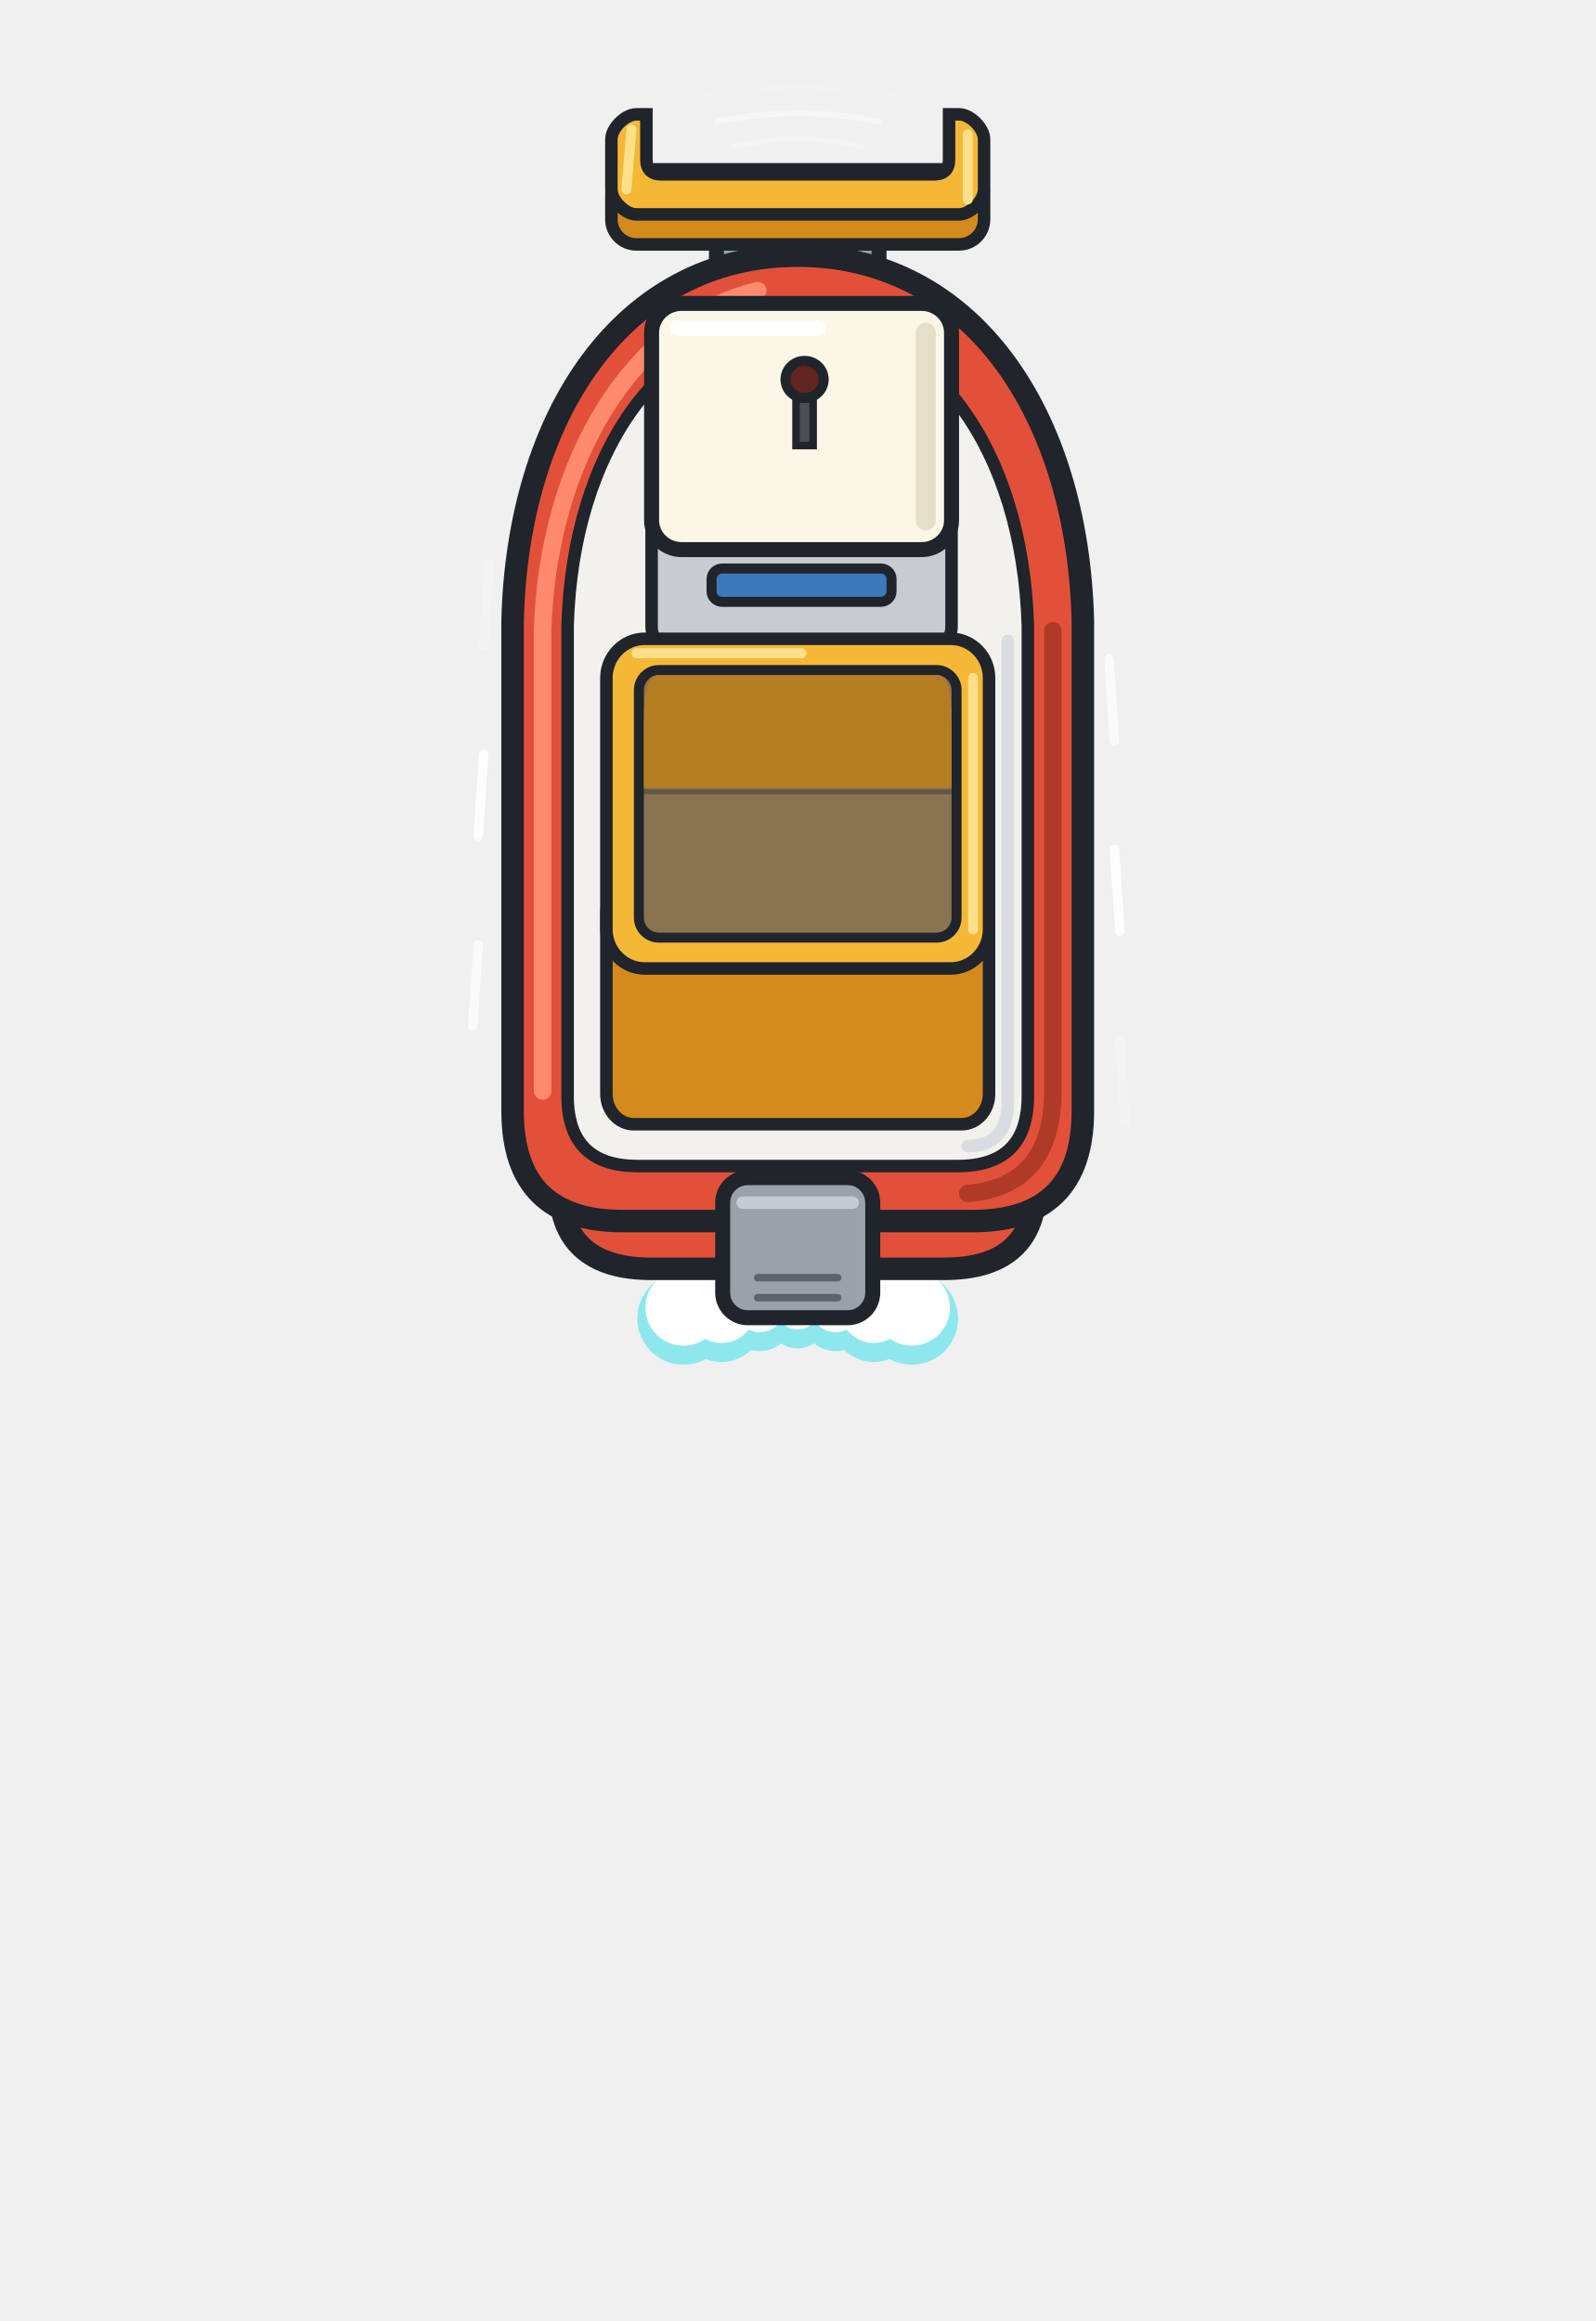
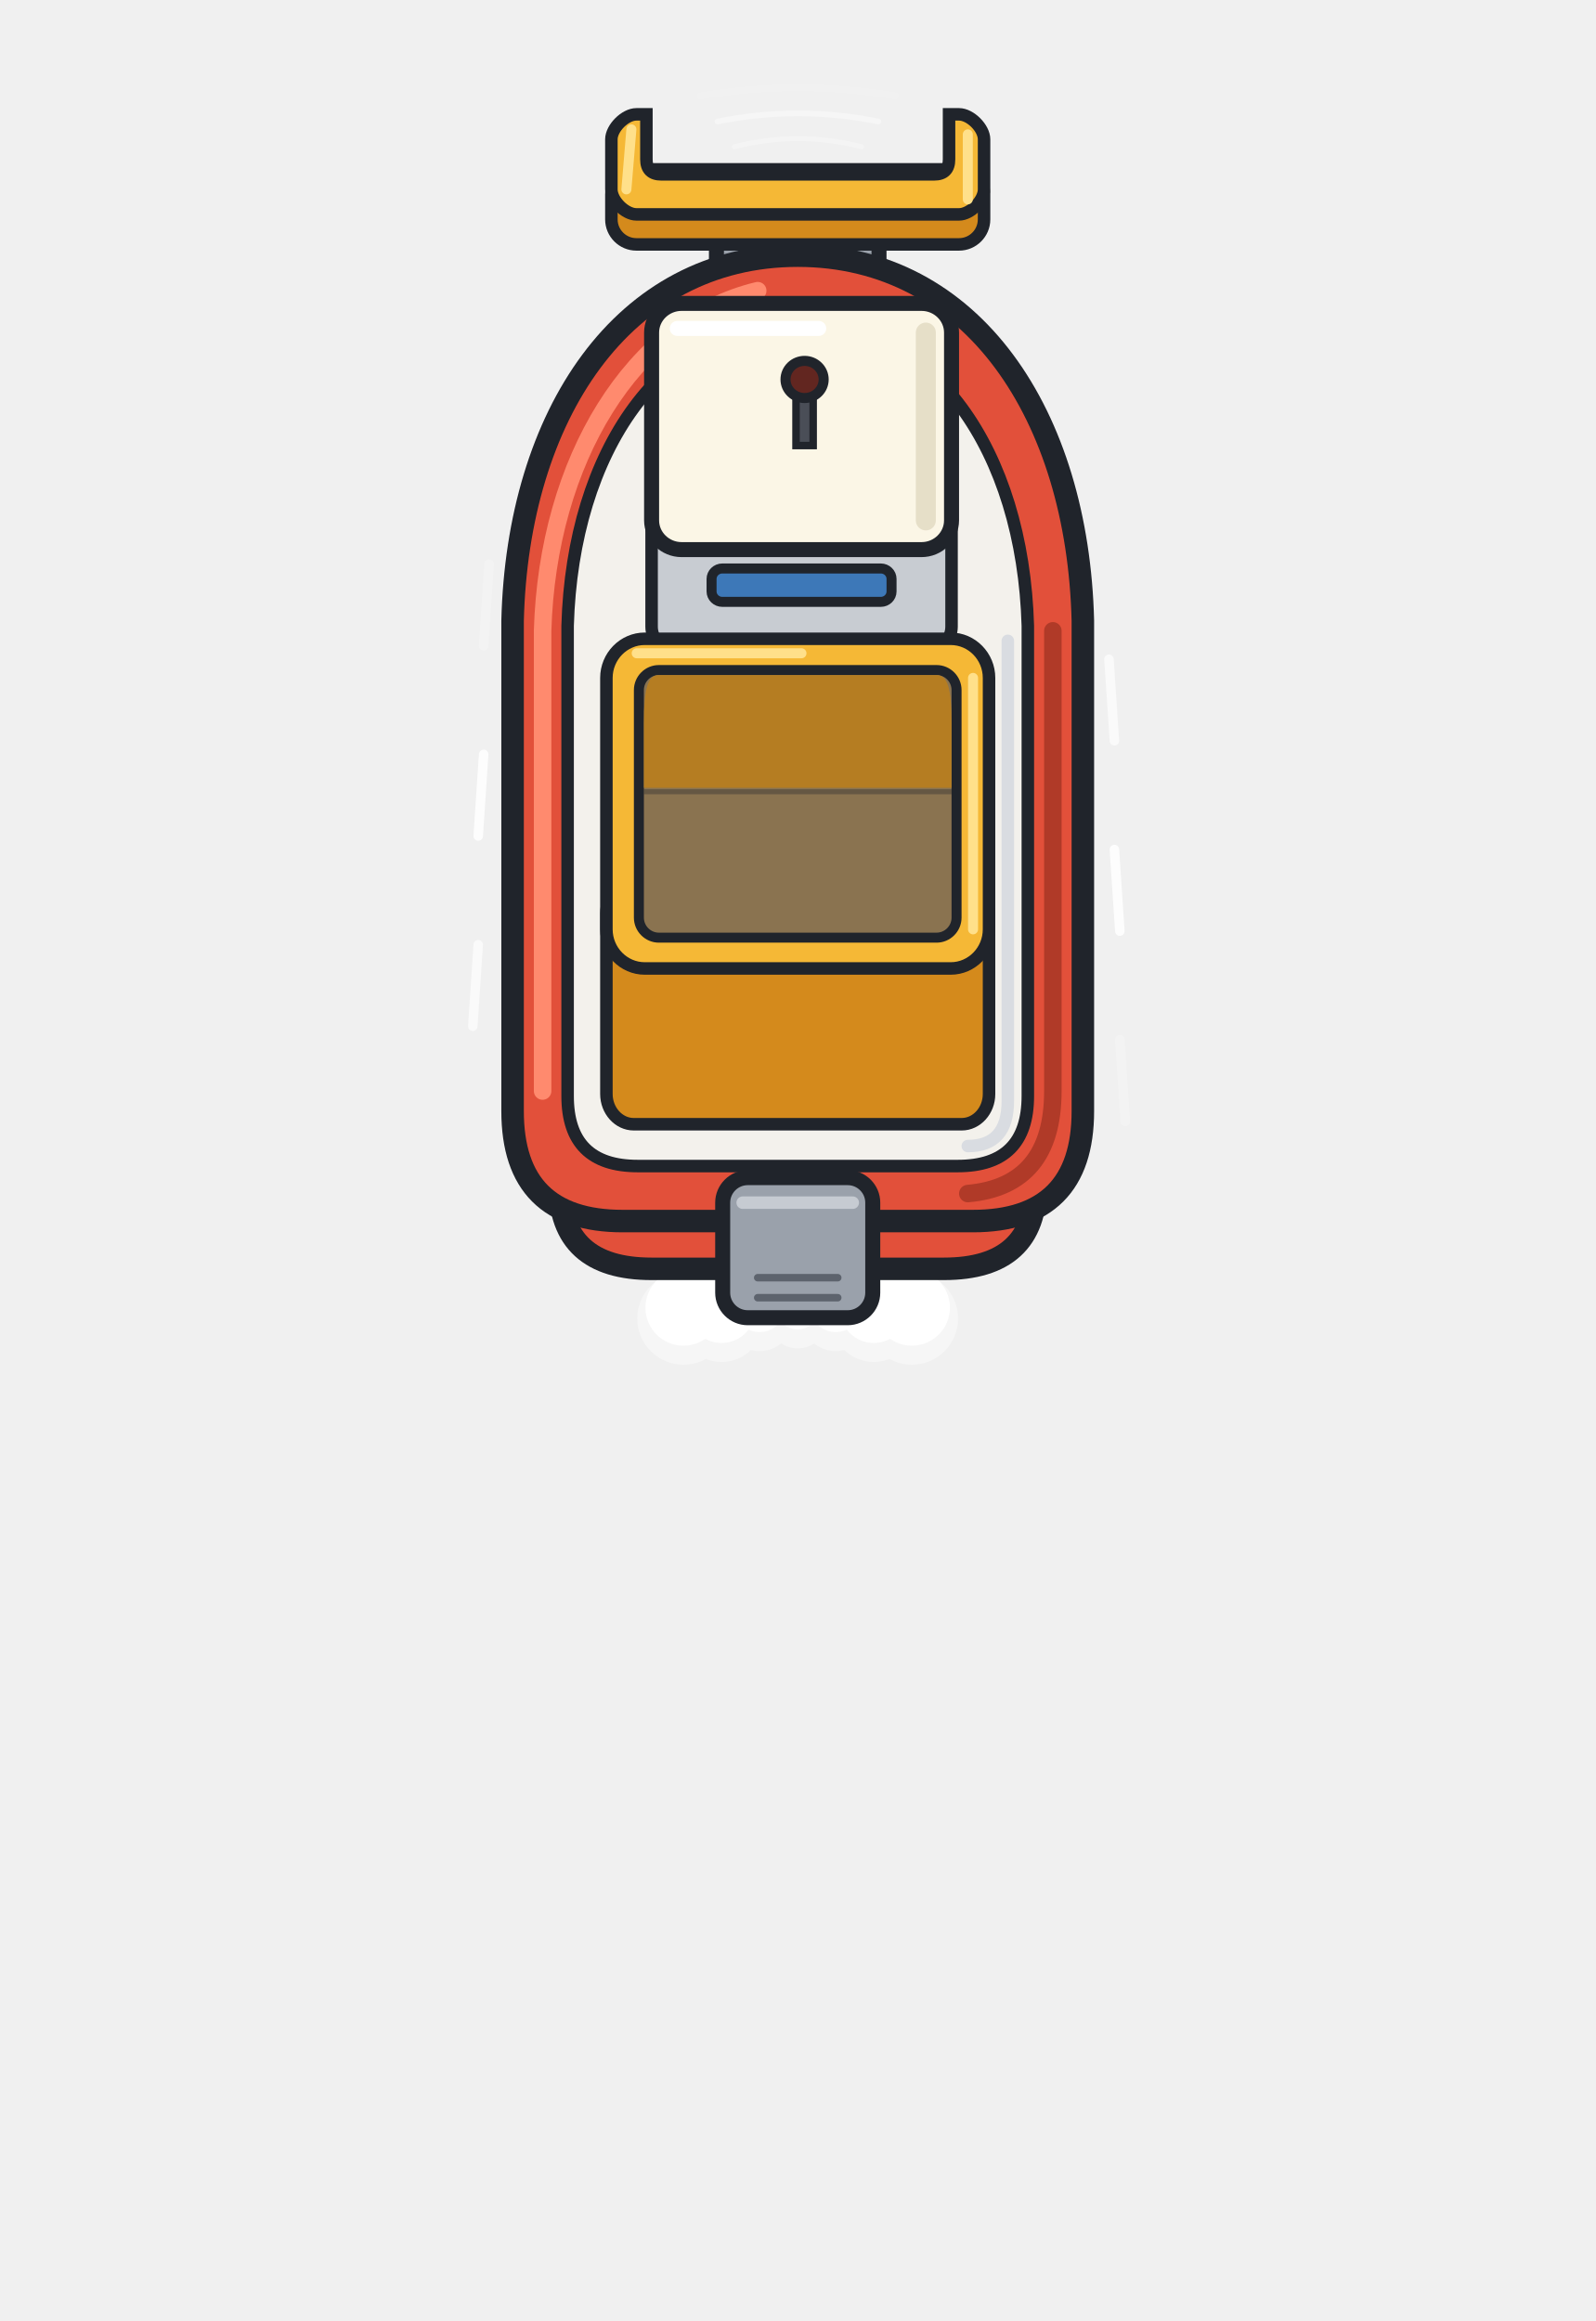
<svg xmlns="http://www.w3.org/2000/svg" viewBox="0 0 586.828 853.758">
  <defs>
    <style>
      .cls-1{fill:#e2503a;stroke:#20242b;stroke-width:8.28;stroke-miterlimit:10}
      .cls-2{fill:none;stroke:#ff8a6e;stroke-width:6.44;stroke-linecap:round}
      .cls-3{fill:none;stroke:#b03a28;stroke-width:6.44;stroke-linecap:round}
      .cls-4{fill:#f3f1ec;stroke:#20242b;stroke-width:4.60;stroke-miterlimit:10}
      .cls-5{fill:none;stroke:#d9dce1;stroke-width:4.60;stroke-linecap:round}
      .cls-6{fill:#9aa1ab;stroke:#20242b;stroke-width:5.52;stroke-miterlimit:10}
      .cls-7{fill:none;stroke:#c6cbd2;stroke-width:4.60;stroke-linecap:round}
      .cls-8{fill:none;stroke:#5d636d;stroke-width:2.76;stroke-linecap:round}
      .cls-9{fill:#c8ccd2;stroke:#20242b;stroke-width:4.60;stroke-miterlimit:10}
      .cls-10{fill:#3d78b8;stroke:#20242b;stroke-width:3.68;stroke-miterlimit:10}
      .cls-11{fill:#fbf6e6;stroke:#20242b;stroke-width:5.52;stroke-miterlimit:10}
      .cls-12{fill:none;stroke:#ffffff;stroke-width:5.52;stroke-linecap:round}
      .cls-13{fill:none;stroke:#e6dfc8;stroke-width:7.36;stroke-linecap:round}
      .cls-14{fill:#4a4e57;stroke:#20242b;stroke-width:2.76;stroke-miterlimit:10}
      .cls-15{fill:#ffb02e;stroke:#20242b;stroke-width:3.68;stroke-miterlimit:10}
      .cls-16{fill:#d48a1c;stroke:#20242b;stroke-width:4.60;stroke-miterlimit:10}
      .cls-17{fill:#f5b836;stroke:#20242b;stroke-width:4.60;stroke-miterlimit:10}
      .cls-18{fill:none;stroke:#ffe08a;stroke-width:3.68;stroke-linecap:round}
      .cls-19{fill:#8a7350;stroke:#20242b;stroke-width:3.68;stroke-miterlimit:10}
      .cls-20{fill:#b57d22}
      .cls-21{fill:none;stroke:#20242b;stroke-opacity:0.35;stroke-width:1.84}
    </style>
  </defs>
  <g id="Asset_15" data-name="Asset 15">
    <g>
      <g id="coletor">
        <g>
          <path d="M257.6 35.3 Q293.5 29.3 329.4 35.3" fill="none" stroke="#ffffff" stroke-opacity="0.10" stroke-width="2.4" stroke-linecap="round" />
          <path d="M263.9 44.7 Q293.5 38.7 323.1 44.7" fill="none" stroke="#ffffff" stroke-opacity="0.39" stroke-width="2.1" stroke-linecap="round" />
          <path d="M270.1 54.0 Q293.5 48.0 316.9 54.0" fill="none" stroke="#ffffff" stroke-opacity="0.28" stroke-width="1.8" stroke-linecap="round" />
          <path d="M179.9 207.5 L177.9 237.5" fill="none" stroke="#ffffff" stroke-opacity="0.23" stroke-width="3.5" stroke-linecap="round" />
          <path d="M177.9 277.5 L175.9 307.5" fill="none" stroke="#ffffff" stroke-opacity="0.87" stroke-width="3.5" stroke-linecap="round" />
          <path d="M175.9 347.5 L173.9 377.5" fill="none" stroke="#ffffff" stroke-opacity="0.64" stroke-width="3.5" stroke-linecap="round" />
          <path d="M407.9 242.5 L409.9 272.5" fill="none" stroke="#ffffff" stroke-opacity="0.64" stroke-width="3.5" stroke-linecap="round" />
          <path d="M409.9 312.5 L411.9 342.5" fill="none" stroke="#ffffff" stroke-opacity="0.87" stroke-width="3.5" stroke-linecap="round" />
          <path d="M411.9 382.5 L413.9 412.5" fill="none" stroke="#ffffff" stroke-opacity="0.23" stroke-width="3.5" stroke-linecap="round" />
-           <circle cx="251.4" cy="485.0" r="17.0" fill="#8fe7ee" />
-           <circle cx="265.4" cy="485.5" r="15.5" fill="#8fe7ee" />
-           <circle cx="279.4" cy="484.5" r="12.5" fill="#8fe7ee" />
-           <circle cx="293.4" cy="485.0" r="11.0" fill="#8fe7ee" />
-           <circle cx="307.4" cy="484.5" r="12.5" fill="#8fe7ee" />
-           <circle cx="321.4" cy="485.5" r="15.5" fill="#8fe7ee" />
-           <circle cx="335.4" cy="485.0" r="17.0" fill="#8fe7ee" />
+           <path d="M234.4 485.0 a17.0 17.0 0 1 0 34.0 0 a17.0 17.0 0 1 0 -34.0 0 Z M249.9 485.5 a15.5 15.5 0 1 0 31.0 0 a15.5 15.5 0 1 0 -31.0 0 Z M266.9 484.5 a12.5 12.5 0 1 0 25.0 0 a12.5 12.5 0 1 0 -25.0 0 Z M282.4 485.0 a11.0 11.0 0 1 0 22.0 0 a11.0 11.0 0 1 0 -22.0 0 Z M294.9 484.5 a12.5 12.5 0 1 0 25.0 0 a12.5 12.5 0 1 0 -25.0 0 Z M305.9 485.5 a15.5 15.5 0 1 0 31.0 0 a15.5 15.5 0 1 0 -31.0 0 Z M318.4 485.0 a17.0 17.0 0 1 0 34.0 0 a17.0 17.0 0 1 0 -34.0 0 Z" fill="#ffffff" fill-opacity="0.40" />
          <circle cx="251.4" cy="481.0" r="14.0" fill="#ffffff" />
          <circle cx="265.4" cy="481.5" r="12.5" fill="#ffffff" />
          <circle cx="279.4" cy="480.5" r="9.5" fill="#ffffff" />
          <circle cx="293.4" cy="481.0" r="8.0" fill="#ffffff" />
          <circle cx="307.4" cy="480.5" r="9.5" fill="#ffffff" />
          <circle cx="321.4" cy="481.5" r="12.5" fill="#ffffff" />
          <circle cx="335.4" cy="481.0" r="14.0" fill="#ffffff" />
        </g>
        <path d="M267.20 77.02 L272.72 77.02 C274.74 77.02 276.40 78.68 276.40 80.70 L276.40 110.14 C276.40 112.16 274.74 113.82 272.72 113.82 L267.20 113.82 C265.18 113.82 263.52 112.16 263.52 110.14 L263.52 80.70 C263.52 78.68 265.18 77.02 267.20 77.02 Z" class="cls-6" />
        <path d="M314.12 77.02 L319.64 77.02 C321.66 77.02 323.32 78.68 323.32 80.70 L323.32 110.14 C323.32 112.16 321.66 113.82 319.64 113.82 L314.12 113.82 C312.10 113.82 310.44 112.16 310.44 110.14 L310.44 80.70 C310.44 78.68 312.10 77.02 314.12 77.02 Z" class="cls-6" />
        <path d="M234.08 62.30 L352.76 62.30 C357.82 62.30 361.96 66.44 361.96 71.50 L361.96 80.70 C361.96 85.76 357.82 89.90 352.76 89.90 L234.08 89.90 C229.02 89.90 224.88 85.76 224.88 80.70 L224.88 71.50 C224.88 66.44 229.02 62.30 234.08 62.30 Z" class="cls-16" />
        <path d="M234.08 42.06 L237.76 42.06 L237.76 58.62 Q237.76 64.14 243.28 64.14 L343.56 64.14 Q349.08 64.14 349.08 58.62 L349.08 42.06 L352.76 42.06 C356.90 42.06 361.96 47.12 361.96 51.26 L361.96 69.66 C361.96 73.80 356.90 78.86 352.76 78.86 L234.08 78.86 C229.94 78.86 224.88 73.80 224.88 69.66 L224.88 51.26 C224.88 47.12 229.94 42.06 234.08 42.06 Z" class="cls-17" />
        <path d="M230.40 69.66 L232.24 47.58" class="cls-18" />
        <path d="M355.98 49.42 L355.98 73.34" class="cls-18" />
      </g>
      <path d="M293.42 195.72 C347.20 195.72 379.47 240.66 381.01 298.23 L381.01 435.84 C381.01 456.44 369.74 466.73 347.20 466.73 L239.64 466.73 C217.10 466.73 205.83 456.44 205.83 435.84 L205.83 298.23 C207.37 240.66 239.64 195.72 293.42 195.72 Z" class="cls-1" />
      <path d="M293.42 94.04 C357.82 94.04 396.46 152.92 398.30 228.36 L398.30 408.68 C398.30 435.67 384.81 449.16 357.82 449.16 L229.02 449.16 C202.03 449.16 188.54 435.67 188.54 408.68 L188.54 228.36 C190.38 152.92 229.02 94.04 293.42 94.04 Z" class="cls-1" />
      <path d="M199.58 401.32 L199.58 232.04 C201.42 169.48 232.70 117.96 278.70 106.92" class="cls-2" />
      <path d="M387.26 232.04 L387.26 401.32 C387.26 424.63 376.83 437.20 355.98 439.04" class="cls-3" />
      <path d="M293.42 117.96 C343.10 117.96 376.22 165.80 378.06 230.20 L378.06 403.16 C378.06 420.33 369.47 428.92 352.30 428.92 L234.54 428.92 C217.37 428.92 208.78 420.33 208.78 403.16 L208.78 230.20 C210.62 165.80 243.74 117.96 293.42 117.96 Z" class="cls-4" />
      <path d="M370.70 235.72 L370.70 405.00 C370.70 416.04 365.79 421.56 355.98 421.56" class="cls-5" />
      <g>
        <path d="M275.02 433.19 L311.82 433.19 C316.88 433.19 321.02 437.33 321.02 442.39 L321.02 475.51 C321.02 480.57 316.88 484.71 311.82 484.71 L275.02 484.71 C269.96 484.71 265.82 480.57 265.82 475.51 L265.82 442.39 C265.82 437.33 269.96 433.19 275.02 433.19 Z" class="cls-6" />
        <path d="M273.18 442.39 L313.66 442.39" class="cls-7" />
        <path d="M278.70 469.99 L308.14 469.99 M278.70 477.35 L308.14 477.35" class="cls-8" />
      </g>
      <g>
        <path d="M247.55 186.44 L342.12 186.44 C346.45 186.44 350.00 190.18 350.00 194.76 L350.00 230.53 C350.00 235.10 346.45 238.85 342.12 238.85 L247.55 238.85 C243.21 238.85 239.67 235.10 239.67 230.53 L239.67 194.76 C239.67 190.18 243.21 186.44 247.55 186.44 Z" class="cls-9" />
        <path d="M265.67 209.11 L323.99 209.11 C326.16 209.11 327.93 210.84 327.93 212.95 L327.93 217.56 C327.93 219.67 326.16 221.39 323.99 221.39 L265.67 221.39 C263.51 221.39 261.73 219.67 261.73 217.56 L261.73 212.95 C261.73 210.84 263.51 209.11 265.67 209.11 Z" class="cls-10" />
        <path d="M250.70 111.60 L338.97 111.60 C345.03 111.60 350.00 116.43 350.00 122.34 L350.00 191.42 C350.00 197.33 345.03 202.17 338.97 202.17 L250.70 202.17 C244.63 202.17 239.67 197.33 239.67 191.42 L239.67 122.34 C239.67 116.43 244.63 111.60 250.70 111.60 Z" class="cls-11" />
        <path d="M249.12 120.81 L301.14 120.81" class="cls-12" />
        <path d="M340.54 122.34 L340.54 191.42" class="cls-13" />
        <path d="M292.79 144.33 L299.10 144.33 L299.10 163.89 L292.79 163.89 Z" class="cls-14" />
        <path id="luz" d="M288.93 139.58 C288.93 135.81 292.07 132.75 295.95 132.75 C299.82 132.75 302.96 135.81 302.96 139.58 C302.96 143.35 299.82 146.41 295.95 146.41 C292.07 146.41 288.93 143.35 288.93 139.58 Z" fill="#622620" stroke="#20242b" stroke-width="3.7" />
      </g>
      <path d="M233.10 324.80 L353.74 324.80 C359.26 324.80 363.79 329.81 363.79 335.94 L363.79 402.41 C363.79 408.53 359.26 413.54 353.74 413.54 L233.10 413.54 C227.58 413.54 223.05 408.53 223.05 402.41 L223.05 335.94 C223.05 329.81 227.58 324.80 233.10 324.80 Z" class="cls-16" />
      <path d="M237.13 234.97 L349.71 234.97 C357.45 234.97 363.79 241.44 363.79 249.36 L363.79 341.85 C363.79 349.77 357.45 356.24 349.71 356.24 L237.13 356.24 C229.39 356.24 223.05 349.77 223.05 341.85 L223.05 249.36 C223.05 241.44 229.39 234.97 237.13 234.97 Z" class="cls-17" />
      <path d="M234.19 240.30 L294.80 240.30" class="cls-18" />
      <path d="M357.91 249.36 L357.91 341.85" class="cls-18" />
      <path id="cacamba" d="M242.36 246.47 L344.48 246.47 C348.53 246.47 351.84 249.78 351.84 253.83 L351.84 337.55 C351.84 341.59 348.53 344.91 344.48 344.91 L242.36 344.91 C238.31 344.91 235.00 341.59 235.00 337.55 L235.00 253.83 C235.00 249.78 238.31 246.47 242.36 246.47 Z" class="cls-19" />
      <path id="cacamba_parede" d="M242.36 248.31 L344.48 248.31 C348.53 248.31 350.00 253.05 350.00 266.08 L350.00 289.78 L236.84 289.78 L236.84 266.08 C236.84 253.05 238.31 248.31 242.36 248.31 Z" class="cls-20" />
      <path d="M236.84 291.24 L350.00 291.24" class="cls-21" />
    </g>
  </g>
</svg>
